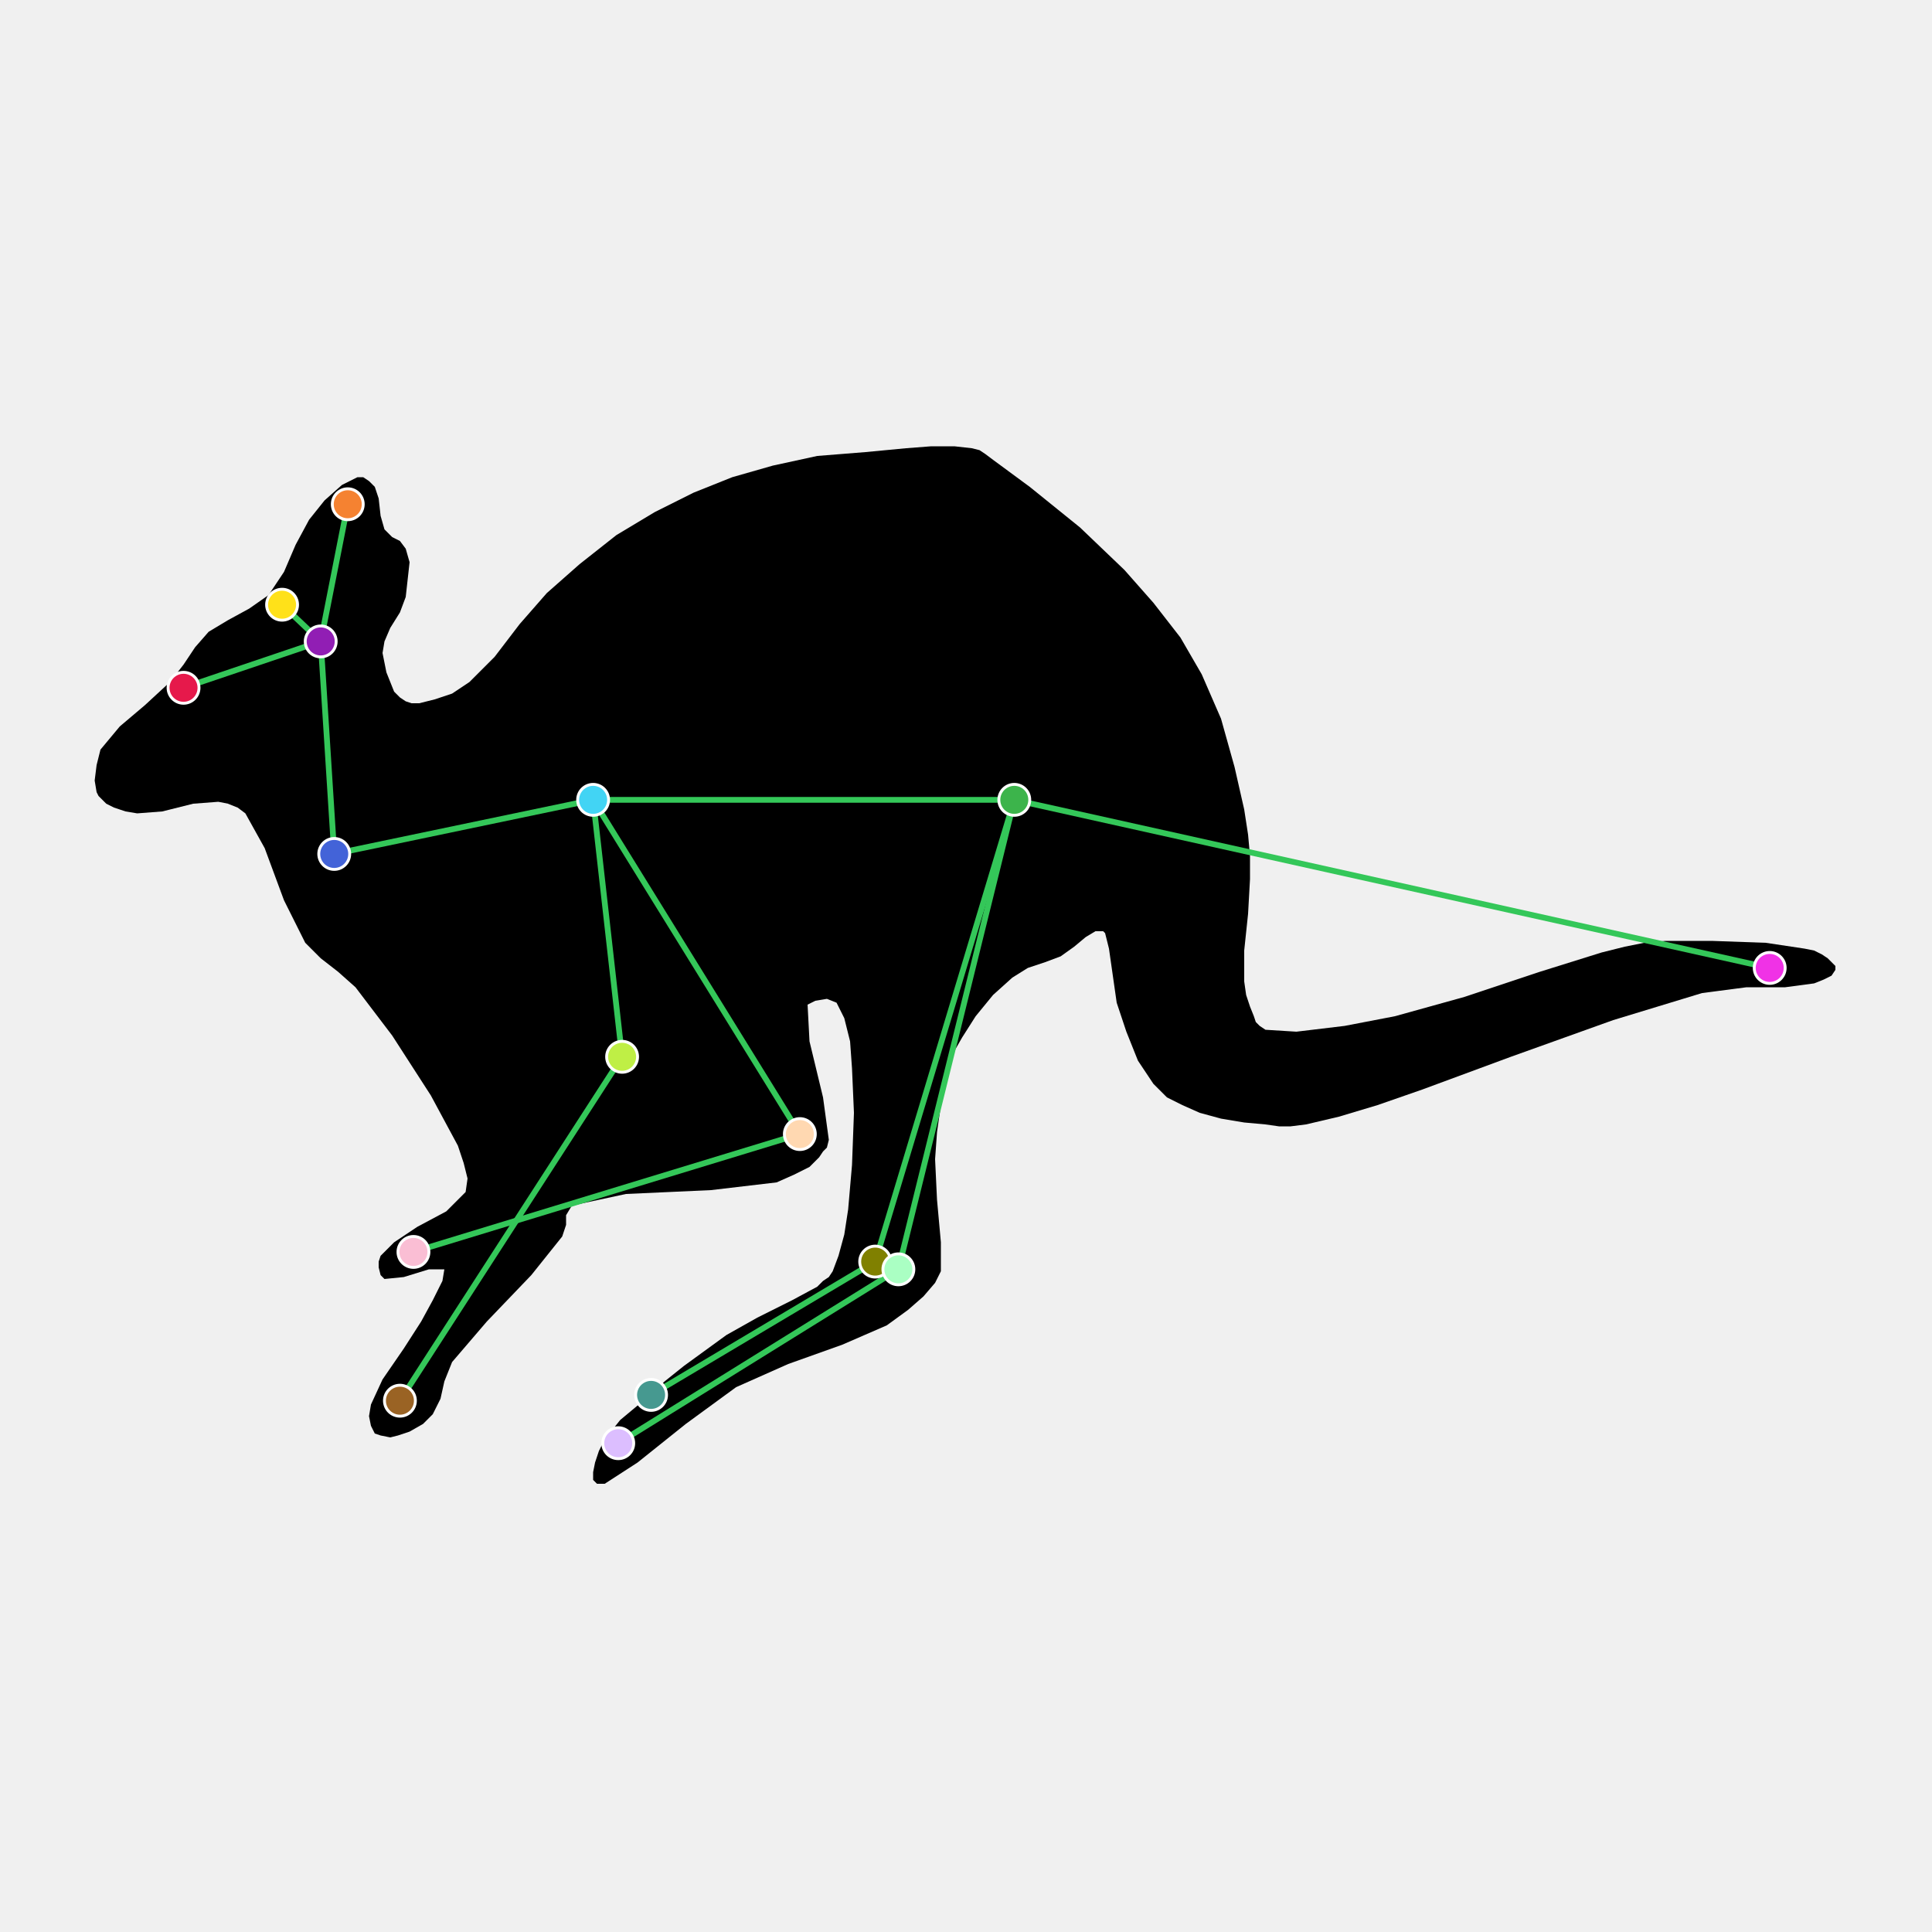
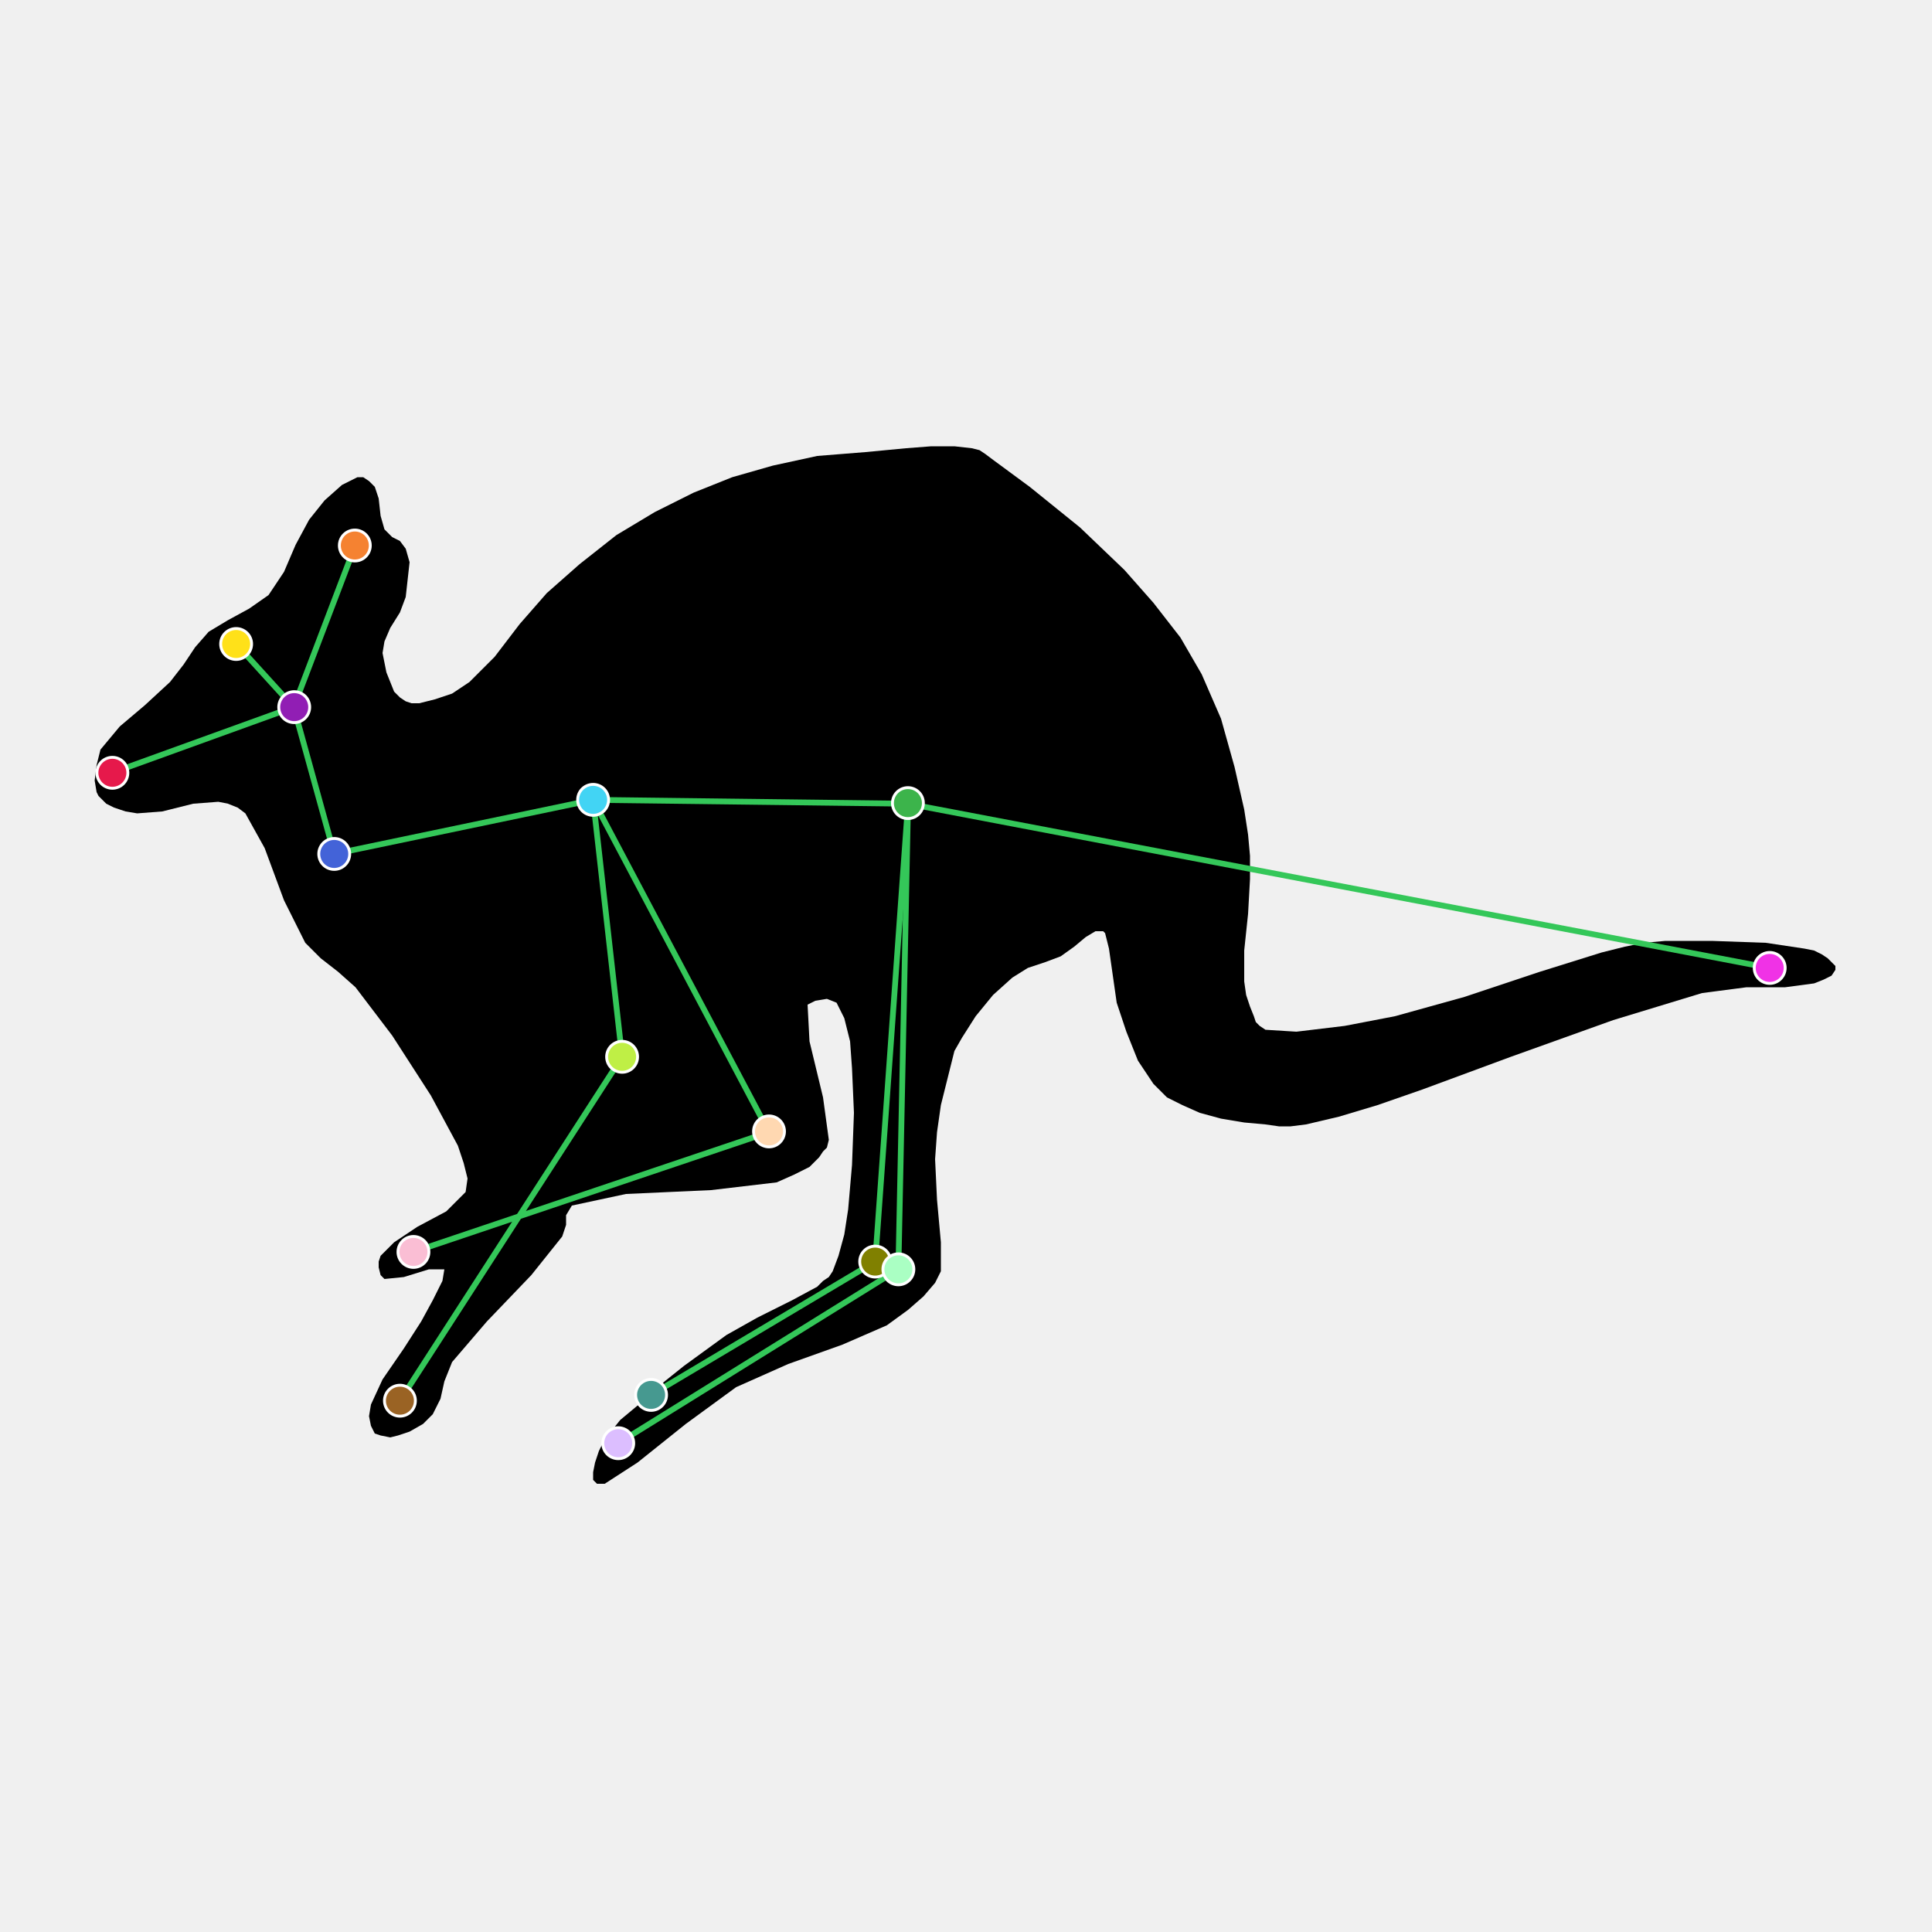
<svg xmlns="http://www.w3.org/2000/svg" xmlns:ns1="https://github.com/Borda/fuse-augmentations/ns/zoo" viewBox="0 0 1000 1000" width="1000" height="1000" ns1:archetype="hopping-marsupial" ns1:title="Macropus giganteus (eastern grey kangaroo)" ns1:origin="https://www.phylopic.org/images/624e3d80-cba2-4465-8f3a-c9ae4025198b" ns1:license="https://creativecommons.org/publicdomain/zero/1.0/" ns1:attribution="Michael Scroggie" ns1:note="PhyloPic vector silhouette; source curves flattened and simplified to 267 vertices, normalized to unit space. Landmarks hand-placed, not part of the source art. Save as Plain SVG, never Optimized SVG (it strips the zoo: namespace).">
  <path id="outline" fill="#000000" d="M 469 232 L 448 234 L 423 236 L 400 241 L 379 247 L 359 255 L 339 265 L 319 277 L 300 292 L 283 307 L 269 323 L 256 340 L 243 353 L 234 359 L 225 362 L 217 364 L 213 364 L 210 363 L 207 361 L 204 358 L 202 353 L 200 348 L 199 343 L 198 338 L 199 332 L 202 325 L 207 317 L 210 309 L 211 300 L 212 291 L 210 284 L 207 280 L 203 278 L 199 274 L 197 267 L 196 258 L 194 252 L 191 249 L 188 247 L 185 247 L 177 251 L 168 259 L 160 269 L 153 282 L 147 296 L 139 308 L 129 315 L 118 321 L 108 327 L 101 335 L 95 344 L 88 353 L 75 365 L 62 376 L 52 388 L 50 396 L 49 404 L 50 410 L 51 412 L 53 414 L 55 416 L 59 418 L 65 420 L 71 421 L 84 420 L 100 416 L 113 415 L 118 416 L 123 418 L 127 421 L 137 439 L 147 466 L 158 488 L 166 496 L 175 503 L 184 511 L 203 536 L 223 567 L 237 593 L 240 602 L 242 610 L 241 617 L 231 627 L 216 635 L 204 643 L 200 647 L 197 650 L 196 653 L 196 656 L 197 660 L 199 662 L 209 661 L 222 657 L 230 657 L 229 663 L 224 673 L 218 684 L 209 698 L 198 714 L 192 727 L 191 733 L 192 738 L 194 742 L 197 743 L 202 744 L 206 743 L 212 741 L 219 737 L 224 732 L 228 724 L 230 715 L 234 705 L 252 684 L 275 660 L 291 640 L 293 634 L 293 629 L 296 624 L 324 618 L 368 616 L 402 612 L 411 608 L 419 604 L 424 599 L 426 596 L 428 594 L 429 590 L 426 568 L 419 539 L 418 520 L 422 518 L 428 517 L 433 519 L 437 527 L 440 539 L 441 553 L 442 576 L 441 603 L 439 626 L 437 639 L 434 650 L 431 658 L 429 661 L 426 663 L 423 666 L 410 673 L 392 682 L 376 691 L 365 699 L 354 707 L 344 715 L 333 725 L 321 735 L 313 745 L 310 751 L 308 757 L 307 762 L 307 764 L 307 766 L 308 767 L 309 768 L 311 768 L 313 768 L 330 757 L 355 737 L 381 718 L 408 706 L 436 696 L 459 686 L 470 678 L 478 671 L 484 664 L 485 662 L 486 660 L 487 658 L 487 643 L 485 621 L 484 600 L 485 586 L 487 572 L 490 560 L 492 552 L 494 544 L 498 537 L 505 526 L 514 515 L 524 506 L 532 501 L 541 498 L 549 495 L 556 490 L 562 485 L 567 482 L 569 482 L 571 482 L 572 483 L 574 491 L 576 505 L 578 519 L 583 534 L 589 549 L 597 561 L 604 568 L 612 572 L 621 576 L 632 579 L 644 581 L 655 582 L 662 583 L 668 583 L 676 582 L 693 578 L 713 572 L 736 564 L 782 547 L 835 528 L 881 514 L 904 511 L 924 511 L 939 509 L 944 507 L 948 505 L 950 502 L 950 500 L 948 498 L 946 496 L 943 494 L 939 492 L 934 491 L 914 488 L 886 487 L 862 487 L 851 488 L 841 490 L 829 493 L 797 503 L 758 516 L 722 526 L 696 531 L 671 534 L 655 533 L 652 531 L 650 529 L 649 526 L 647 521 L 645 515 L 644 508 L 644 492 L 646 473 L 647 455 L 647 443 L 646 432 L 644 419 L 639 397 L 632 372 L 622 349 L 611 330 L 597 312 L 582 295 L 559 273 L 533 252 L 514 238 L 510 235 L 507 233 L 503 232 L 494 231 L 482 231 Z" />
  <g id="skeleton">
-     <line x1="95" y1="356" x2="166" y2="332" stroke="#34c759" stroke-width="3" stroke-linecap="round" />
-     <line x1="146" y1="313" x2="166" y2="332" stroke="#34c759" stroke-width="3" stroke-linecap="round" />
-     <line x1="180" y1="261" x2="166" y2="332" stroke="#34c759" stroke-width="3" stroke-linecap="round" />
-     <line x1="166" y1="332" x2="173" y2="442" stroke="#34c759" stroke-width="3" stroke-linecap="round" />
+     <line x1="58" y1="400" x2="152" y2="366" stroke="#34c759" stroke-width="3" stroke-linecap="round" />
+     <line x1="122" y1="333" x2="152" y2="366" stroke="#34c759" stroke-width="3" stroke-linecap="round" />
+     <line x1="184" y1="282" x2="152" y2="366" stroke="#34c759" stroke-width="3" stroke-linecap="round" />
+     <line x1="152" y1="366" x2="173" y2="442" stroke="#34c759" stroke-width="3" stroke-linecap="round" />
    <line x1="173" y1="442" x2="307" y2="414" stroke="#34c759" stroke-width="3" stroke-linecap="round" />
-     <line x1="307" y1="414" x2="525" y2="414" stroke="#34c759" stroke-width="3" stroke-linecap="round" />
-     <line x1="525" y1="414" x2="916" y2="501" stroke="#34c759" stroke-width="3" stroke-linecap="round" />
+     <line x1="307" y1="414" x2="470" y2="416" stroke="#34c759" stroke-width="3" stroke-linecap="round" />
+     <line x1="470" y1="416" x2="916" y2="501" stroke="#34c759" stroke-width="3" stroke-linecap="round" />
    <line x1="307" y1="414" x2="322" y2="547" stroke="#34c759" stroke-width="3" stroke-linecap="round" />
-     <line x1="307" y1="414" x2="414" y2="587" stroke="#34c759" stroke-width="3" stroke-linecap="round" />
+     <line x1="307" y1="414" x2="398" y2="586" stroke="#34c759" stroke-width="3" stroke-linecap="round" />
    <line x1="322" y1="547" x2="207" y2="725" stroke="#34c759" stroke-width="3" stroke-linecap="round" />
-     <line x1="414" y1="587" x2="214" y2="648" stroke="#34c759" stroke-width="3" stroke-linecap="round" />
-     <line x1="525" y1="414" x2="453" y2="653" stroke="#34c759" stroke-width="3" stroke-linecap="round" />
-     <line x1="525" y1="414" x2="465" y2="657" stroke="#34c759" stroke-width="3" stroke-linecap="round" />
+     <line x1="398" y1="586" x2="214" y2="648" stroke="#34c759" stroke-width="3" stroke-linecap="round" />
+     <line x1="470" y1="416" x2="453" y2="653" stroke="#34c759" stroke-width="3" stroke-linecap="round" />
+     <line x1="470" y1="416" x2="465" y2="657" stroke="#34c759" stroke-width="3" stroke-linecap="round" />
    <line x1="453" y1="653" x2="337" y2="722" stroke="#34c759" stroke-width="3" stroke-linecap="round" />
    <line x1="465" y1="657" x2="320" y2="747" stroke="#34c759" stroke-width="3" stroke-linecap="round" />
  </g>
  <g id="keypoints">
-     <circle id="kp-mouth" ns1:name="mouth" cx="95" cy="356" r="8" fill="#e6194b" stroke="#ffffff" stroke-width="1.5" />
-     <circle id="kp-eye" ns1:name="eye" cx="146" cy="313" r="8" fill="#ffe119" stroke="#ffffff" stroke-width="1.5" />
-     <circle id="kp-ear" ns1:name="ear" cx="180" cy="261" r="8" fill="#f58231" stroke="#ffffff" stroke-width="1.5" />
-     <circle id="kp-head" ns1:name="head" cx="166" cy="332" r="8" fill="#911eb4" stroke="#ffffff" stroke-width="1.5" />
-     <circle id="kp-neck" ns1:name="neck" cx="173" cy="442" r="8" fill="#4363d8" stroke="#ffffff" stroke-width="1.5" />
-     <circle id="kp-body_top" ns1:name="body_top" cx="307" cy="414" r="8" fill="#42d4f4" stroke="#ffffff" stroke-width="1.5" />
-     <circle id="kp-body_bottom" ns1:name="body_bottom" cx="525" cy="414" r="8" fill="#3cb44b" stroke="#ffffff" stroke-width="1.5" />
-     <circle id="kp-tail" ns1:name="tail" cx="916" cy="501" r="8" fill="#f032e6" stroke="#ffffff" stroke-width="1.5" />
-     <circle id="kp-front_elbow_left" ns1:name="front_elbow_left" cx="322" cy="547" r="8" fill="#bfef45" stroke="#ffffff" stroke-width="1.5" />
-     <circle id="kp-front_elbow_right" ns1:name="front_elbow_right" cx="414" cy="587" r="8" fill="#ffd8b1" stroke="#ffffff" stroke-width="1.5" />
-     <circle id="kp-front_limb_left" ns1:name="front_limb_left" cx="207" cy="725" r="8" fill="#9a6324" stroke="#ffffff" stroke-width="1.5" />
-     <circle id="kp-front_limb_right" ns1:name="front_limb_right" cx="214" cy="648" r="8" fill="#fabed4" stroke="#ffffff" stroke-width="1.5" />
-     <circle id="kp-hind_knee_left" ns1:name="hind_knee_left" cx="453" cy="653" r="8" fill="#808000" stroke="#ffffff" stroke-width="1.5" />
-     <circle id="kp-hind_knee_right" ns1:name="hind_knee_right" cx="465" cy="657" r="8" fill="#aaffc3" stroke="#ffffff" stroke-width="1.5" />
-     <circle id="kp-hind_limb_left" ns1:name="hind_limb_left" cx="337" cy="722" r="8" fill="#469990" stroke="#ffffff" stroke-width="1.5" />
-     <circle id="kp-hind_limb_right" ns1:name="hind_limb_right" cx="320" cy="747" r="8" fill="#dcbeff" stroke="#ffffff" stroke-width="1.5" />
+     <circle id="kp-mouth" ns1:name="mouth" cx="58.170" cy="400.000" r="8" fill="#e6194b" stroke="#ffffff" stroke-width="1.5" />
+     <circle id="kp-eye" ns1:name="eye" cx="122.222" cy="333.333" r="8" fill="#ffe119" stroke="#ffffff" stroke-width="1.5" />
+     <circle id="kp-ear" ns1:name="ear" cx="183.660" cy="282.353" r="8" fill="#f58231" stroke="#ffffff" stroke-width="1.5" />
+     <circle id="kp-head" ns1:name="head" cx="152.288" cy="366.013" r="8" fill="#911eb4" stroke="#ffffff" stroke-width="1.5" />
+     <circle id="kp-neck" ns1:name="neck" cx="173.000" cy="442.000" r="8" fill="#4363d8" stroke="#ffffff" stroke-width="1.5" />
+     <circle id="kp-body_top" ns1:name="body_top" cx="307.000" cy="414.000" r="8" fill="#42d4f4" stroke="#ffffff" stroke-width="1.5" />
+     <circle id="kp-body_bottom" ns1:name="body_bottom" cx="469.935" cy="415.686" r="8" fill="#3cb44b" stroke="#ffffff" stroke-width="1.5" />
+     <circle id="kp-tail" ns1:name="tail" cx="916.000" cy="501.000" r="8" fill="#f032e6" stroke="#ffffff" stroke-width="1.5" />
+     <circle id="kp-front_elbow_left" ns1:name="front_elbow_left" cx="322.000" cy="547.000" r="8" fill="#bfef45" stroke="#ffffff" stroke-width="1.5" />
+     <circle id="kp-front_elbow_right" ns1:name="front_elbow_right" cx="398.039" cy="585.621" r="8" fill="#ffd8b1" stroke="#ffffff" stroke-width="1.5" />
+     <circle id="kp-front_limb_left" ns1:name="front_limb_left" cx="207.000" cy="725.000" r="8" fill="#9a6324" stroke="#ffffff" stroke-width="1.5" />
+     <circle id="kp-front_limb_right" ns1:name="front_limb_right" cx="214.000" cy="648.000" r="8" fill="#fabed4" stroke="#ffffff" stroke-width="1.5" />
+     <circle id="kp-hind_knee_left" ns1:name="hind_knee_left" cx="453.000" cy="653.000" r="8" fill="#808000" stroke="#ffffff" stroke-width="1.5" />
+     <circle id="kp-hind_knee_right" ns1:name="hind_knee_right" cx="465.000" cy="657.000" r="8" fill="#aaffc3" stroke="#ffffff" stroke-width="1.5" />
+     <circle id="kp-hind_limb_left" ns1:name="hind_limb_left" cx="337.000" cy="722.000" r="8" fill="#469990" stroke="#ffffff" stroke-width="1.5" />
+     <circle id="kp-hind_limb_right" ns1:name="hind_limb_right" cx="320.000" cy="747.000" r="8" fill="#dcbeff" stroke="#ffffff" stroke-width="1.5" />
  </g>
</svg>
